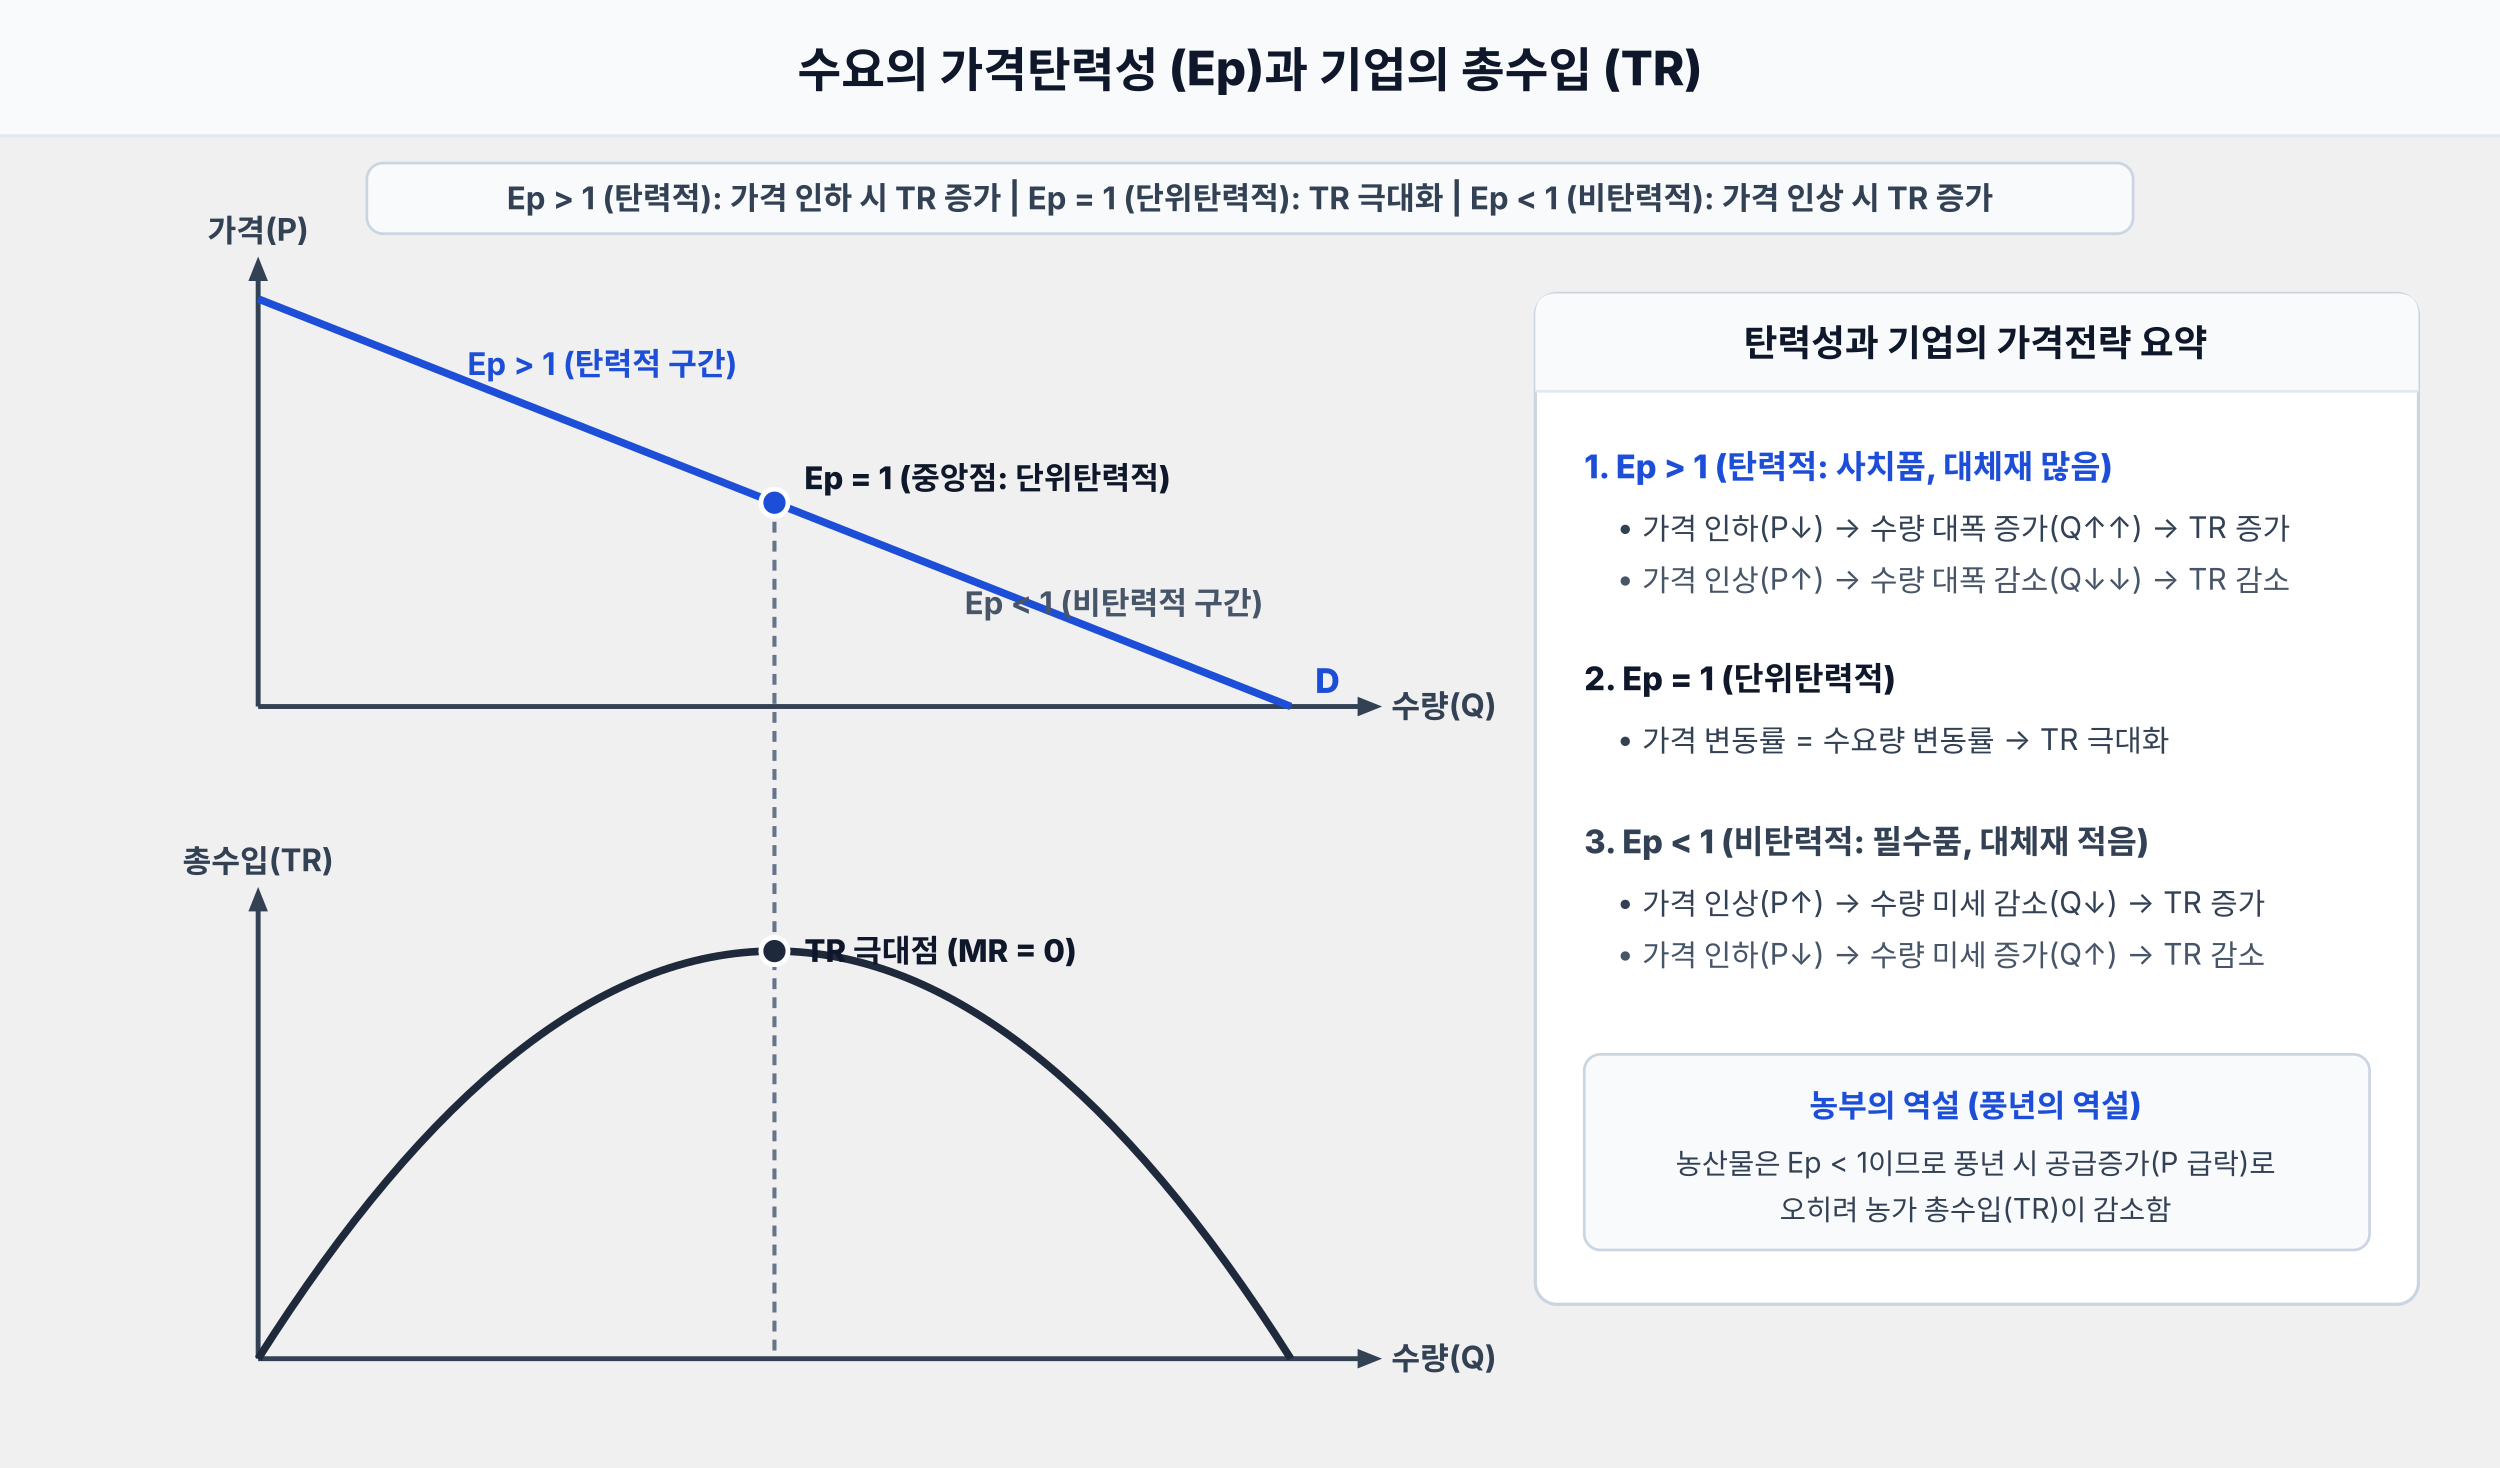
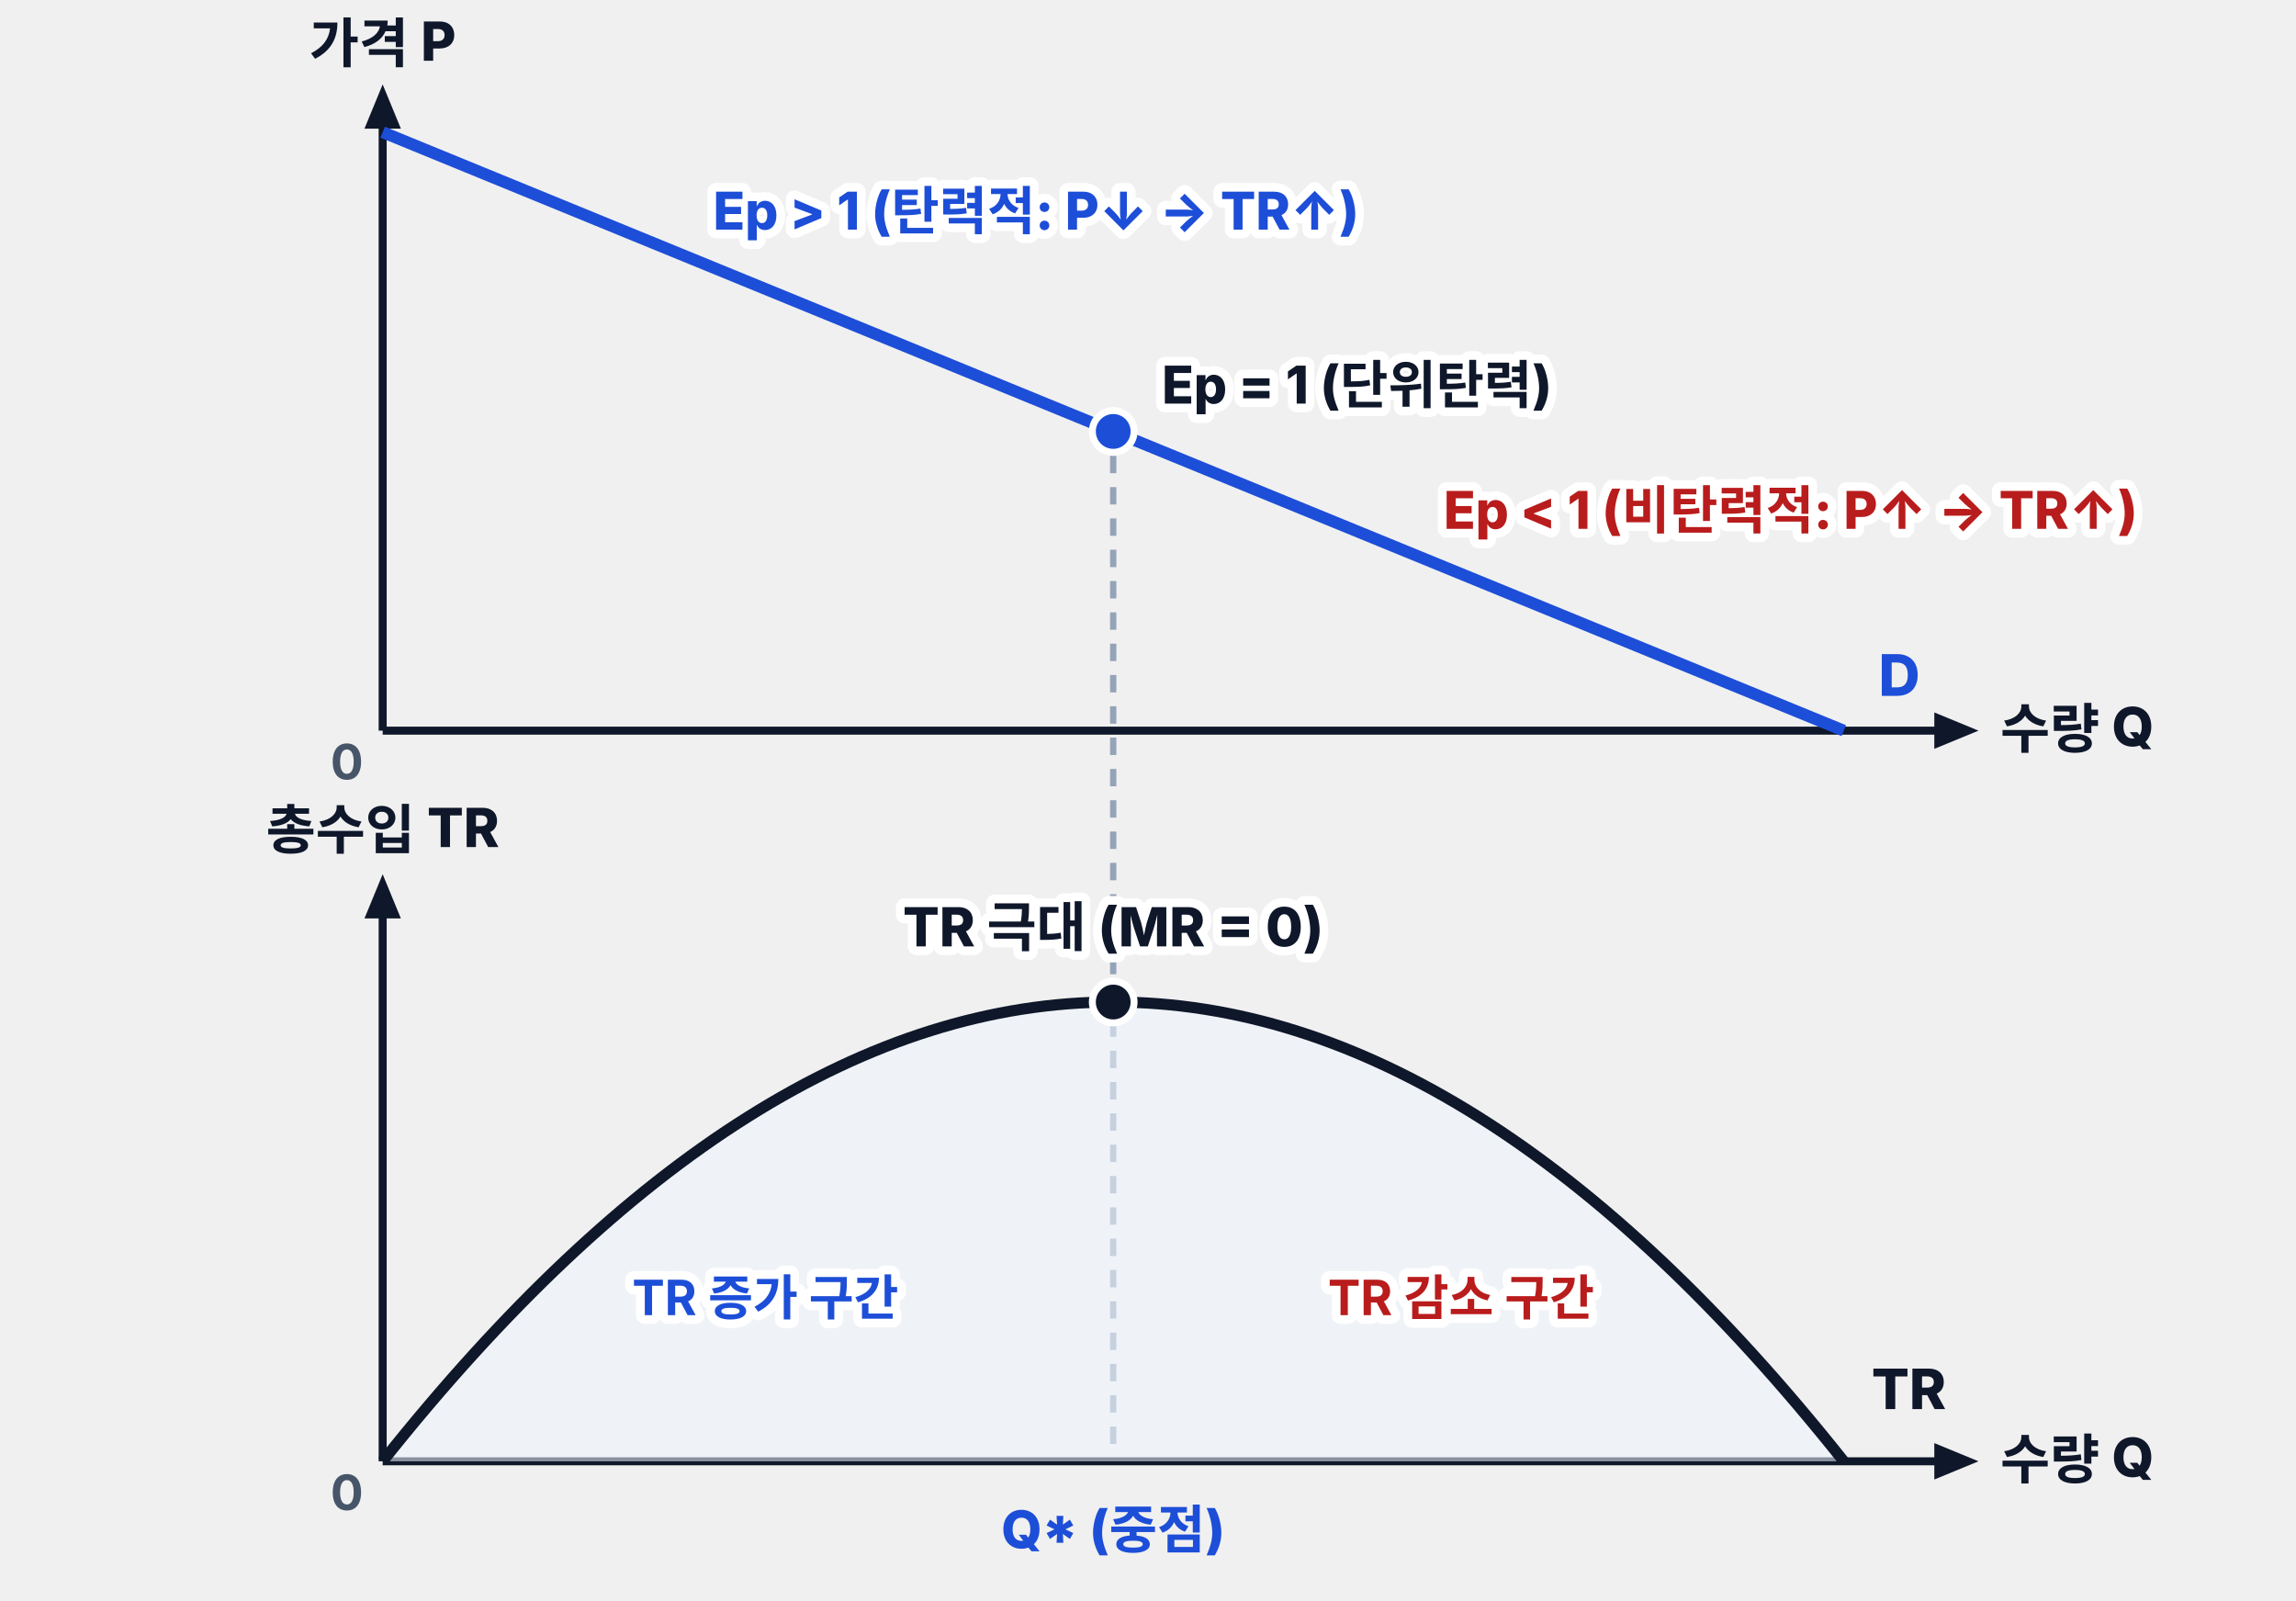
- <svg xmlns="http://www.w3.org/2000/svg" viewBox="0 0 920 540" width="100%" height="100%" style="background:#ffffff; font-family:'Pretendard', -apple-system, BlinkMacSystemFont, sans-serif;">
+ <svg xmlns="http://www.w3.org/2000/svg" viewBox="0 0 660 460" width="990" height="690" style="background:#ffffff; font-family:'Pretendard', -apple-system, BlinkMacSystemFont, 'Apple SD Gothic Neo', sans-serif;">
  <defs>
-     <marker id="arr" viewBox="0 0 10 10" refX="6" refY="5" markerWidth="5" markerHeight="5" orient="auto-start-reverse">
-       <path d="M 0 1 L 10 5 L 0 9 z" fill="#334155" />
+     <style>
+       .halo { paint-order: stroke; stroke: #ffffff; stroke-width: 5px; stroke-linejoin: round; }
+     </style>
+     <marker id="axis-arr" viewBox="0 0 10 10" refX="6" refY="5" markerWidth="6.5" markerHeight="6.5" orient="auto-start-reverse">
+       <path d="M 0 1.5 L 8.5 5 L 0 8.5 z" fill="#0f172a" />
    </marker>
  </defs>
-   <rect x="0" y="0" width="920" height="50" fill="#f8fafc" />
-   <text x="460" y="32" font-size="17.5" font-weight="800" text-anchor="middle" fill="#0f172a">수요의 가격탄력성 (Ep)과 기업의 총수입 (TR)</text>
-   <line x1="0" y1="50" x2="920" y2="50" stroke="#e2e8f0" stroke-width="1.2" />
-   <rect x="135" y="60" width="650" height="26" rx="6" fill="#f8fafc" stroke="#cbd5e1" stroke-width="1" />
-   <text x="460" y="77" font-size="11.5" font-weight="700" text-anchor="middle" fill="#334155">Ep &gt; 1 (탄력적): 가격 인하 시 TR 증가  |  Ep = 1 (단위탄력적): TR 극대화  |  Ep &lt; 1 (비탄력적): 가격 인상 시 TR 증가</text>
-   <line x1="95" y1="260" x2="505" y2="260" stroke="#334155" stroke-width="1.8" marker-end="url(#arr)" />
-   <line x1="95" y1="260" x2="95" y2="98" stroke="#334155" stroke-width="1.8" marker-end="url(#arr)" />
-   <text x="512" y="264" font-size="11.5" font-weight="700" fill="#334155">수량(Q)</text>
-   <text x="95" y="89" font-size="11.5" font-weight="700" fill="#334155" text-anchor="middle">가격(P)</text>
-   <line x1="95" y1="110" x2="475" y2="260" stroke="#1d4ed8" stroke-width="2.8" />
-   <text x="484" y="255" font-size="12.5" font-weight="800" fill="#1d4ed8">D</text>
-   <line x1="285" y1="185" x2="285" y2="500" stroke="#64748b" stroke-dasharray="4,3" stroke-width="1.5" />
-   <circle cx="285" cy="185" r="5" fill="#1d4ed8" stroke="#ffffff" stroke-width="1.8" />
-   <text x="296" y="180" font-size="11.5" font-weight="800" fill="#0f172a">Ep = 1 (중앙점: 단위탄력적)</text>
-   <text x="172" y="138" font-size="11.5" font-weight="700" fill="#1d4ed8">Ep &gt; 1 (탄력적 구간)</text>
-   <text x="355" y="226" font-size="11.5" font-weight="700" fill="#475569">Ep &lt; 1 (비탄력적 구간)</text>
-   <line x1="95" y1="500" x2="505" y2="500" stroke="#334155" stroke-width="1.8" marker-end="url(#arr)" />
-   <line x1="95" y1="500" x2="95" y2="330" stroke="#334155" stroke-width="1.8" marker-end="url(#arr)" />
-   <text x="512" y="504" font-size="11.5" font-weight="700" fill="#334155">수량(Q)</text>
-   <text x="95" y="321" font-size="11.5" font-weight="700" fill="#334155" text-anchor="middle">총수입(TR)</text>
-   <path d="M 95 500 Q 285 200, 475 500" fill="none" stroke="#1e293b" stroke-width="2.8" />
-   <circle cx="285" cy="350" r="5" fill="#1e293b" stroke="#ffffff" stroke-width="1.8" />
-   <text x="296" y="354" font-size="11.5" font-weight="800" fill="#0f172a">TR 극대점 (MR = 0)</text>
-   <rect x="565" y="108" width="325" height="372" rx="8" fill="#ffffff" stroke="#cbd5e1" stroke-width="1.2" />
-   <path d="M 565 116 Q 565 108 573 108 L 882 108 Q 890 108 890 116 L 890 144 L 565 144 Z" fill="#f8fafc" />
-   <line x1="565" y1="144" x2="890" y2="144" stroke="#e2e8f0" stroke-width="1" />
-   <text x="727" y="131" font-size="13.5" font-weight="800" text-anchor="middle" fill="#0f172a">탄력성과 기업의 가격전략 요약</text>
-   <text x="583" y="176" font-size="12" font-weight="800" fill="#1d4ed8">1. Ep &gt; 1 (탄력적: 사치품, 대체재 많음)</text>
-   <text x="595" y="198" font-size="11" fill="#334155">• 가격 인하(P↓) → 수량 대폭 증가(Q↑↑) → TR 증가</text>
-   <text x="595" y="217" font-size="11" fill="#475569">• 가격 인상(P↑) → 수량 대폭 감소(Q↓↓) → TR 감소</text>
-   <text x="583" y="254" font-size="12" font-weight="800" fill="#0f172a">2. Ep = 1 (단위탄력적)</text>
-   <text x="595" y="276" font-size="11" fill="#334155">• 가격 변동률 = 수요량 변동률 → TR 극대화</text>
-   <text x="583" y="314" font-size="12" font-weight="800" fill="#334155">3. Ep &lt; 1 (비탄력적: 필수품, 대체재 적음)</text>
-   <text x="595" y="336" font-size="11" fill="#334155">• 가격 인상(P↑) → 수량 미세 감소(Q↓) → TR 증가</text>
-   <text x="595" y="355" font-size="11" fill="#475569">• 가격 인하(P↓) → 수량 미세 증가(Q↑) → TR 감소</text>
-   <rect x="583" y="388" width="289" height="72" rx="6" fill="#f8fafc" stroke="#cbd5e1" stroke-width="1" />
-   <text x="727" y="411" font-size="11.5" font-weight="800" text-anchor="middle" fill="#1d4ed8">농부의 역설 (풍년의 역설)</text>
-   <text x="727" y="432" font-size="10.5" text-anchor="middle" fill="#334155">농산물은 Ep &lt; 1이므로 풍년 시 공급증가(P 급락)로</text>
-   <text x="727" y="449" font-size="10.5" text-anchor="middle" fill="#334155">오히려 농가 총수입(TR)이 감소함</text>
+   <line x1="320" y1="122" x2="320" y2="420" stroke="#94a3b8" stroke-width="1.8" stroke-dasharray="5,4" />
+   <line x1="110" y1="210" x2="565" y2="210" stroke="#0f172a" stroke-width="2.3" marker-end="url(#axis-arr)" />
+   <line x1="110" y1="210" x2="110" y2="28" stroke="#0f172a" stroke-width="2.3" marker-end="url(#axis-arr)" />
+   <text x="575" y="215" font-size="15.5" font-weight="800" fill="#0f172a">수량 Q</text>
+   <text x="110" y="18" font-size="15.5" font-weight="800" fill="#0f172a" text-anchor="middle">가격 P</text>
+   <text x="95" y="224" font-size="14" font-weight="700" fill="#475569">0</text>
+   <line x1="110" y1="38" x2="530" y2="210" stroke="#1d4ed8" stroke-width="3.4" />
+   <text x="540" y="200" font-size="16.5" font-weight="800" fill="#1d4ed8">D</text>
+   <circle cx="320" cy="124" r="6" fill="#1d4ed8" stroke="#ffffff" stroke-width="2" />
+   <text x="334" y="116" font-size="15" font-weight="800" fill="#0f172a" class="halo">Ep = 1 (단위탄력)</text>
+   <text x="205" y="66" font-size="15" font-weight="800" fill="#1d4ed8" class="halo">Ep &gt; 1 (탄력적: P↓ → TR↑)</text>
+   <text x="415" y="152" font-size="15" font-weight="800" fill="#b91c1c" class="halo">Ep &lt; 1 (비탄력적: P↑ → TR↑)</text>
+   <line x1="110" y1="420" x2="565" y2="420" stroke="#0f172a" stroke-width="2.3" marker-end="url(#axis-arr)" />
+   <line x1="110" y1="420" x2="110" y2="255" stroke="#0f172a" stroke-width="2.3" marker-end="url(#axis-arr)" />
+   <text x="575" y="425" font-size="15.5" font-weight="800" fill="#0f172a">수량 Q</text>
+   <text x="110" y="244" font-size="15.5" font-weight="800" fill="#0f172a" text-anchor="middle">총수입 TR</text>
+   <text x="95" y="434" font-size="14" font-weight="700" fill="#475569">0</text>
+   <path d="M 110 420 Q 320 156 530 420 Z" fill="#eff6ff" fill-opacity="0.55" />
+   <path d="M 110 420 Q 320 156 530 420" fill="none" stroke="#0f172a" stroke-width="3.2" />
+   <text x="538" y="405" font-size="16" font-weight="800" fill="#0f172a">TR</text>
+   <circle cx="320" cy="288" r="6" fill="#0f172a" stroke="#ffffff" stroke-width="2" />
+   <text x="320" y="272" font-size="15.5" font-weight="800" fill="#0f172a" text-anchor="middle" class="halo">TR 극대 (MR = 0)</text>
+   <text x="320" y="445" font-size="15" font-weight="800" fill="#1d4ed8" text-anchor="middle">Q* (중점)</text>
+   <text x="220" y="378" font-size="14" font-weight="700" fill="#1d4ed8" text-anchor="middle" class="halo">TR 증가 구간</text>
+   <text x="420" y="378" font-size="14" font-weight="700" fill="#b91c1c" text-anchor="middle" class="halo">TR 감소 구간</text>
</svg>
